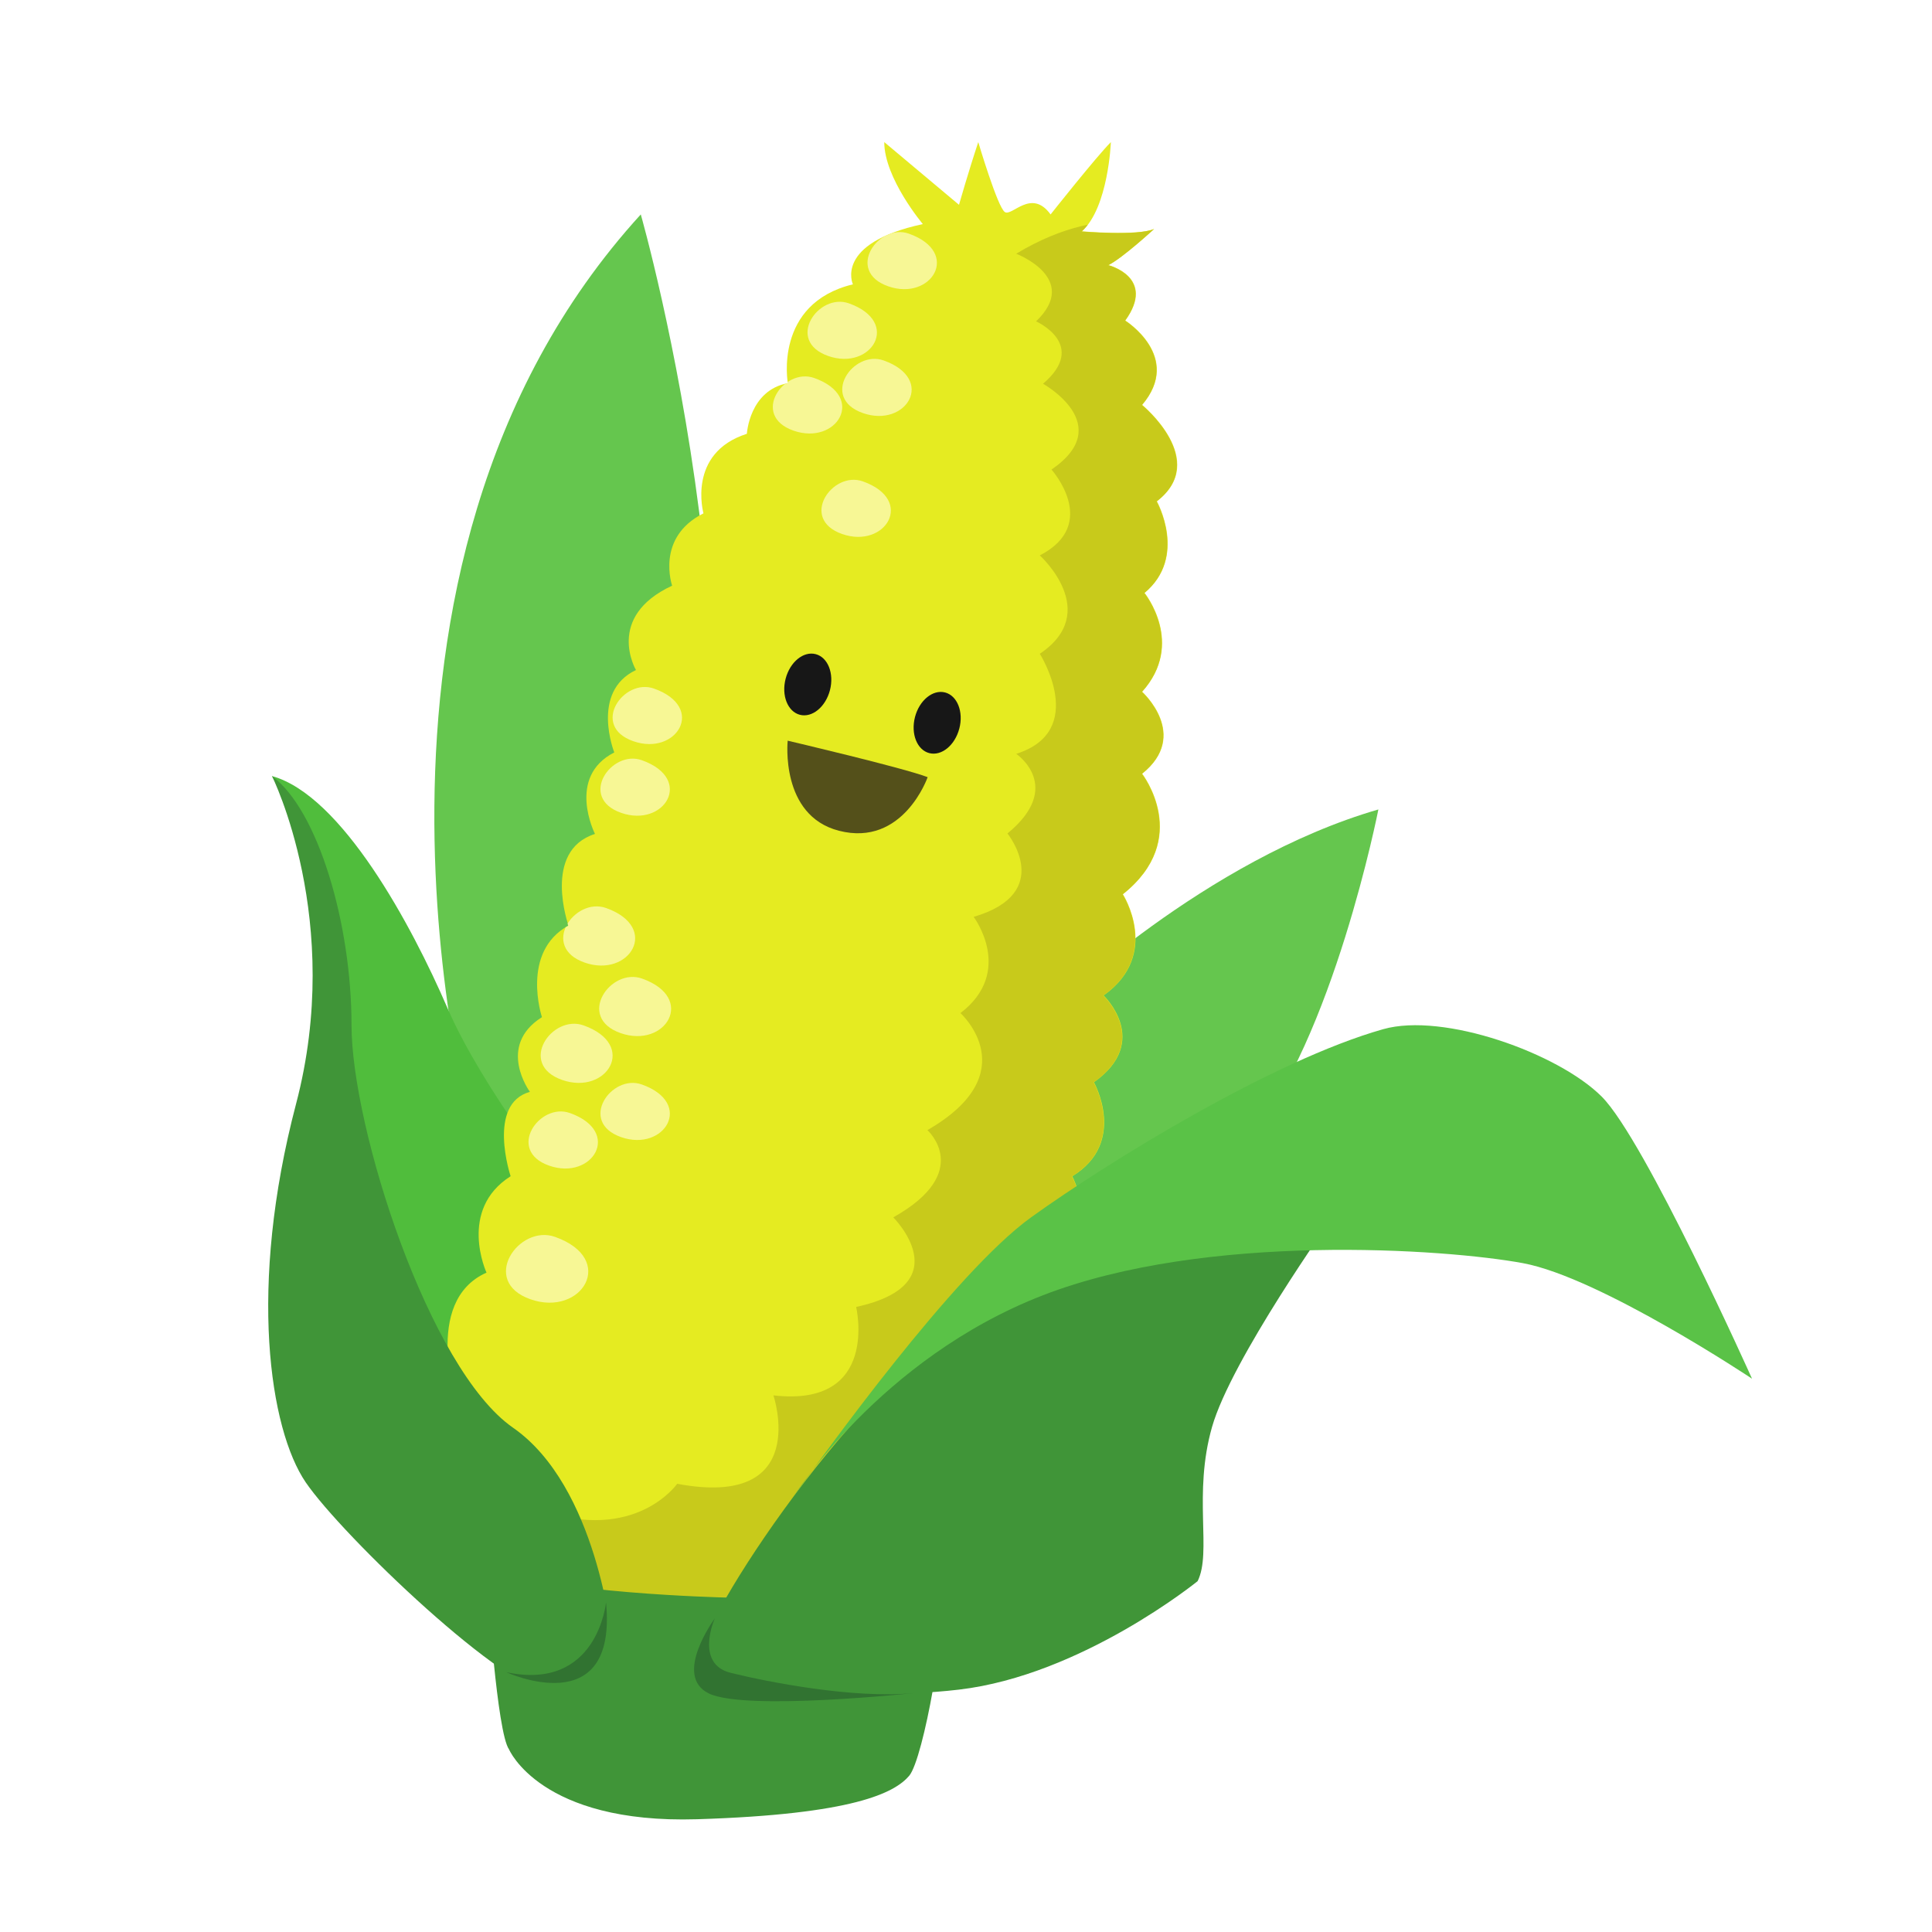
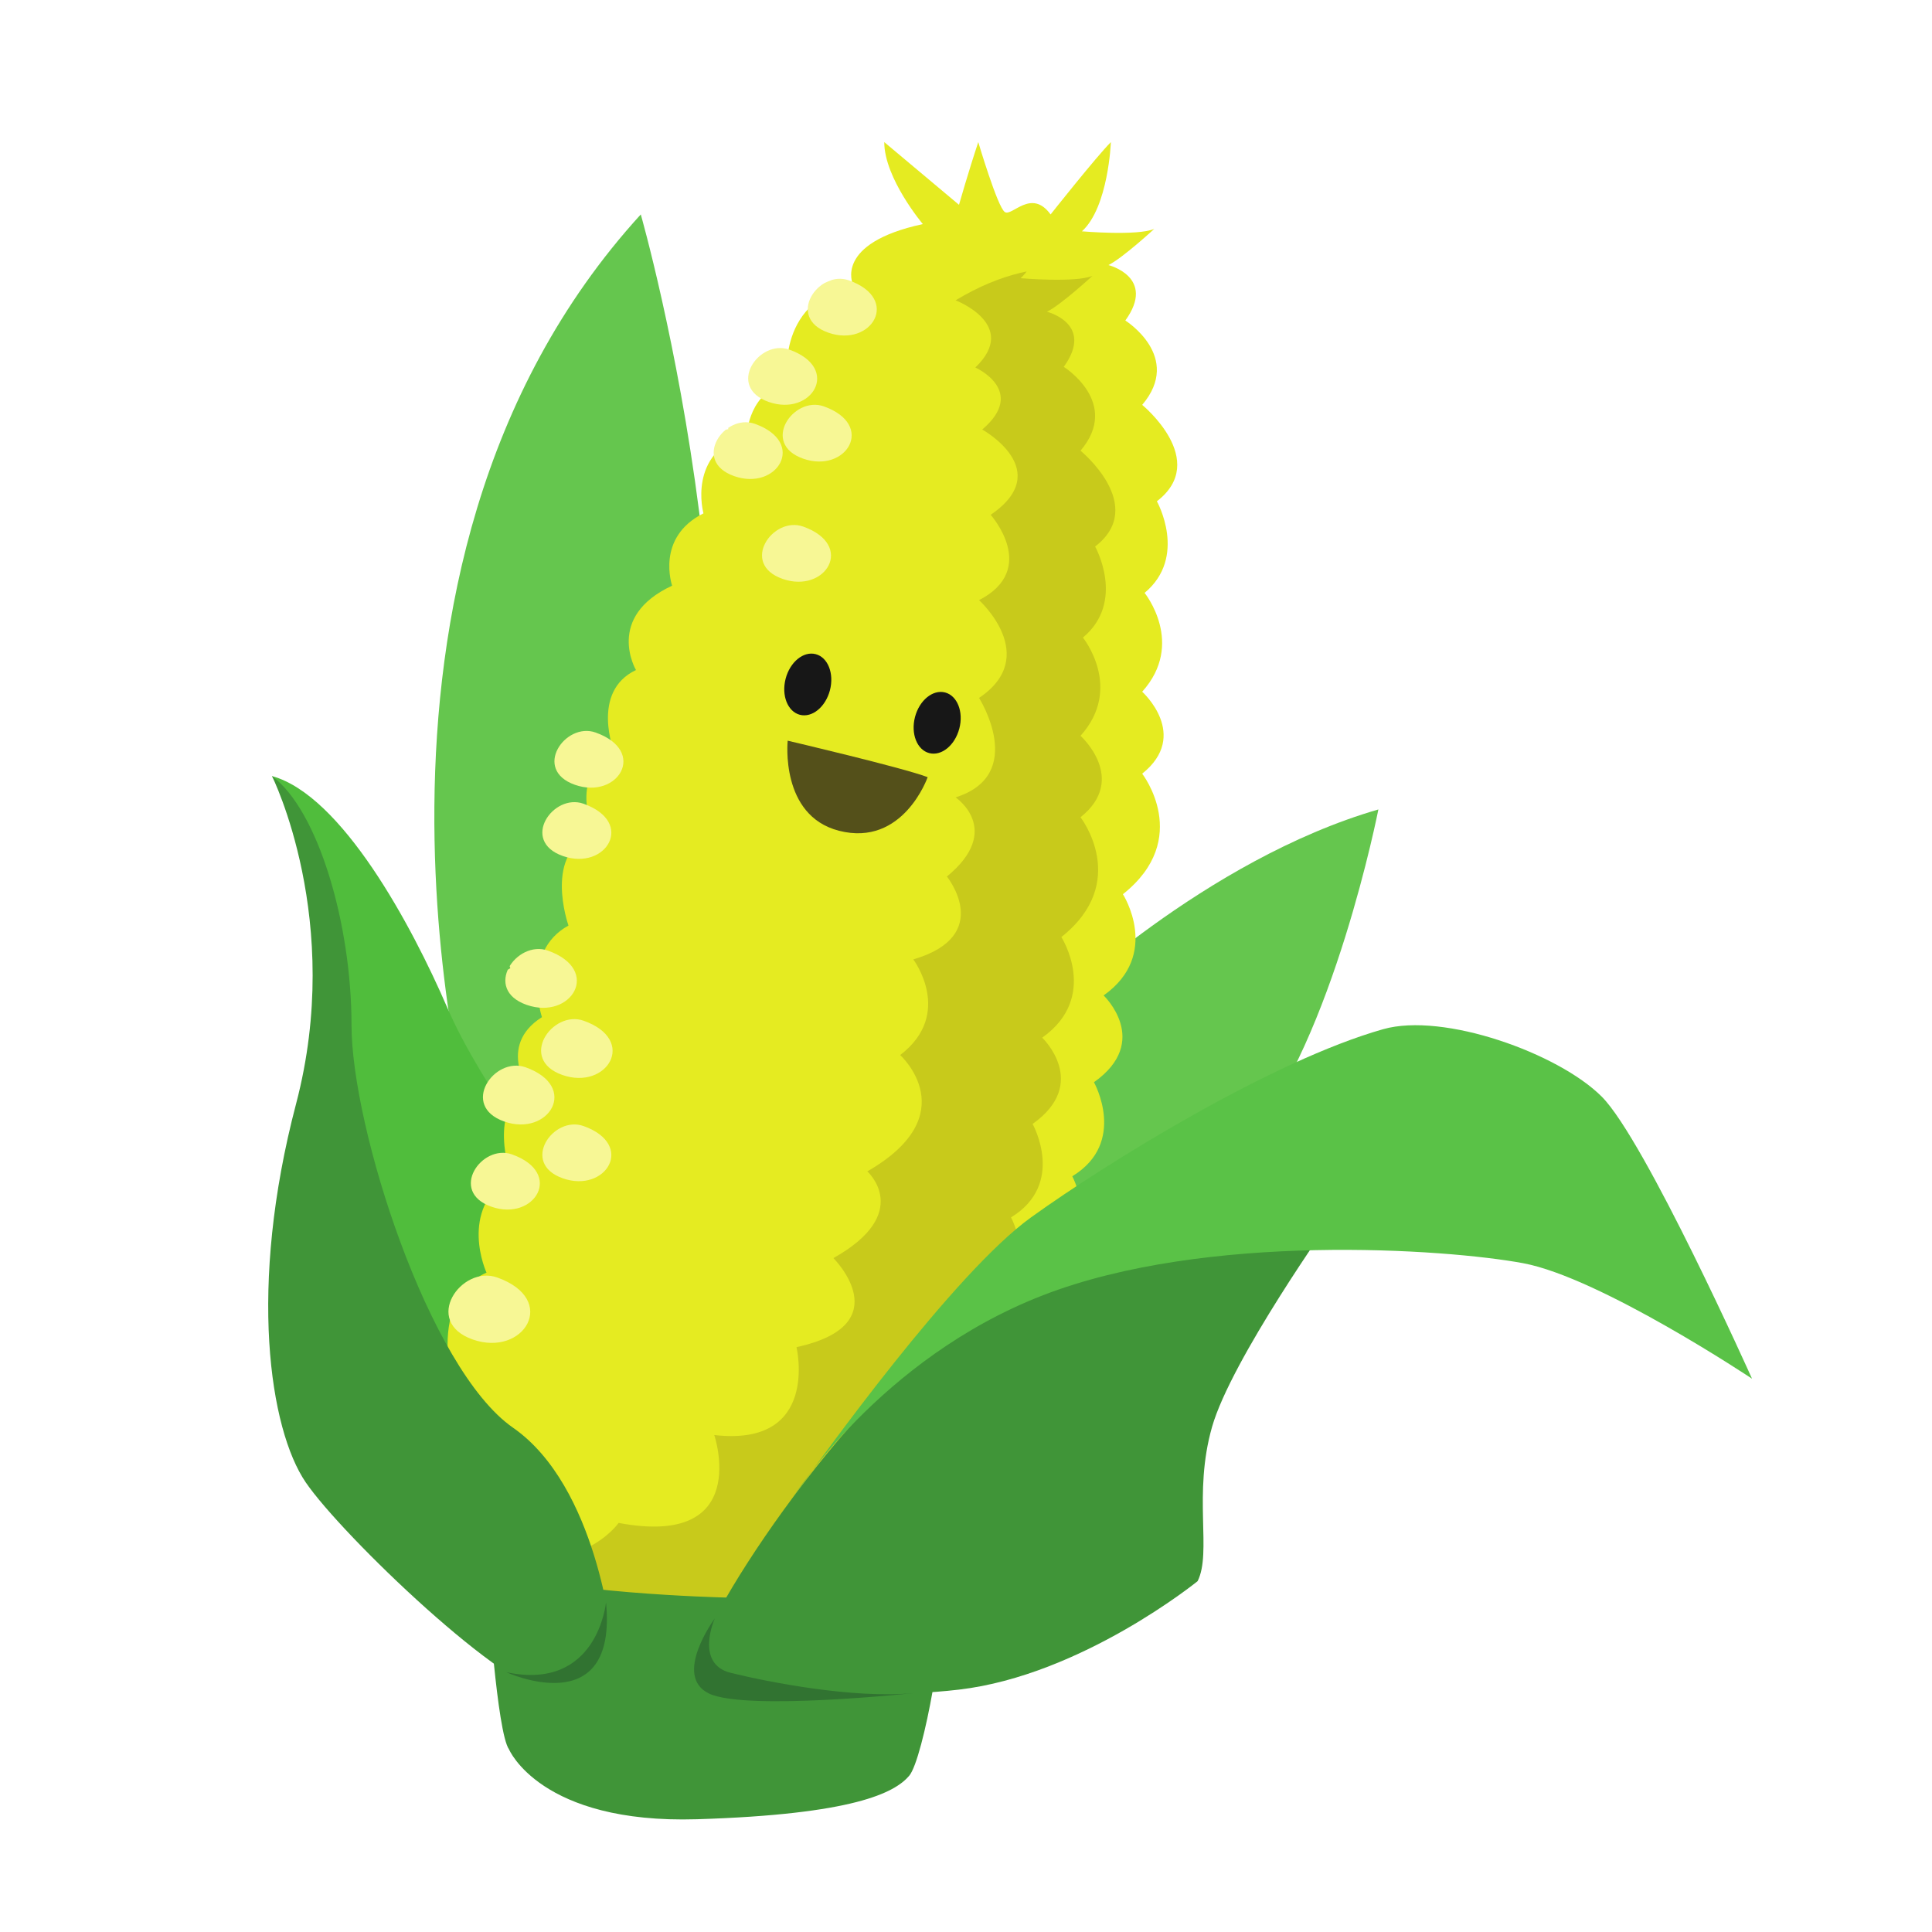
<svg xmlns="http://www.w3.org/2000/svg" width="150" height="150">
  <defs>
    <clipPath id="a">
      <path d="M6632.27 4588.65s-25.37 72.71 20.29 93c0 0-20.29 43.97 16.91 67.64 0 0-16.91 50.73 13.53 59.19 0 0-23.68 32.13 8.45 52.42 0 0-15.22 45.66 18.6 64.26 0 0-18.6 52.42 18.6 64.26 0 0-20.29 39.94 13.53 57.17 0 0-16.91 42.6 15.22 57.81 0 0-21.98 37.21 25.37 59.19 0 0-11.84 33.82 21.98 50.73 0 0-11.84 42.28 30.44 55.8 0 0 1.69 30.44 28.74 35.52 0 0-10.14 55.8 45.66 69.33 0 0-13.53 28.74 49.04 42.27 0 0-27.05 32.13-27.05 57.5l52.42-43.97s6.76 23.67 13.53 43.97c0 0 13.52-45.66 18.6-49.04 5.07-3.38 18.6 16.91 32.13-1.69 0 0 32.12 40.58 42.27 50.73 0 0-1.69-45.66-20.29-62.57 0 0 38.89-3.38 50.73 1.69 0 0-21.98-20.29-32.13-25.36 0 0 33.82-8.46 11.84-38.9 0 0 40.58-25.36 11.83-59.18 0 0 47.65-38.9 10.3-67.64 0 0 21.83-38.9-8.61-64.26 0 0 28.75-35.51-1.69-69.33 0 0 33.82-30.44 0-57.5 0 0 35.51-45.66-13.52-84.55 0 0 27.05-42.27-13.53-71.02 0 0 33.82-32.13-6.77-60.88 0 0 23.68-42.27-15.22-65.95 0 0 27.06-50.73-28.74-67.64 0 0 49.04-81.17-13.53-93 0 0-20.29-74.41-79.48-65.95 0 0-19.64-71.03-60.55-54.12 0 0-56.13-65.95-95.02-18.6 0 0-86.24-18.6-101.46 50.73 0 0-84.55 27.06-52.42 87.94z" />
    </clipPath>
  </defs>
  <path d="M36.65 87.765s-12.165-43.42 13.1-71.117c0 0 11.415 39.863 2.058 65.503-9.358 25.64-12.62 21.093-15.16 5.615" fill="#65c64e" />
  <path d="M43.76 92.443s-6.29-7.86-9.04-14.223c-2.75-6.363-8.177-16.47-13.604-17.966 0 0 4.304 5.988 4.304 14.037 0 8.048-.374 26.326 7.018 31.442 7.393 5.114 14.772-2.058 11.323-13.29" fill="#50bd3c" />
  <path d="M81.94 78.033s11.602-11.285 25.077-15.187c0 0-3.504 17.85-10.106 25.667-6.6 7.818-20.96 21.523-23.954 22.27-2.995.75-17.03-5.05 8.984-32.75" fill="#65c64e" />
  <path d="M35.527 109.1s-2.808-8.048 2.245-10.293c0 0-2.245-4.867 1.872-7.486 0 0-1.872-5.614 1.497-6.55 0 0-2.62-3.556.936-5.8 0 0-1.684-5.055 2.06-7.113 0 0-2.06-5.802 2.057-7.112 0 0-2.245-4.42 1.498-6.327 0 0-1.87-4.715 1.685-6.398 0 0-2.432-4.118 2.808-6.55 0 0-1.31-3.744 2.432-5.615 0 0-1.31-4.68 3.37-6.176 0 0 .186-3.37 3.18-3.932 0 0-1.122-6.176 5.053-7.673 0 0-1.497-3.18 5.428-4.678 0 0-2.994-3.556-2.994-6.364l5.802 4.867s.748-2.62 1.497-4.867c0 0 1.497 5.054 2.06 5.428.56.375 2.058-1.87 3.555.188 0 0 3.555-4.49 4.68-5.615 0 0-.188 5.054-2.247 6.925 0 0 4.304.374 5.614-.187 0 0-2.432 2.247-3.555 2.808 0 0 3.742.936 1.31 4.305 0 0 4.49 2.807 1.31 6.55 0 0 5.273 4.305 1.14 7.485 0 0 2.415 4.306-.954 7.112 0 0 3.182 3.93-.187 7.673 0 0 3.743 3.37 0 6.364 0 0 3.93 5.053-1.496 9.357 0 0 2.994 4.678-1.498 7.86 0 0 3.743 3.556-.75 6.738 0 0 2.622 4.678-1.683 7.3 0 0 2.994 5.613-3.182 7.485 0 0 5.427 8.983-1.497 10.292 0 0-2.245 8.234-8.796 7.298 0 0-2.173 7.86-6.7 5.99 0 0-6.213 7.3-10.517 2.058 0 0-9.544 2.06-11.23-5.614 0 0-9.356-2.995-5.8-9.733" fill="#e5eb21" />
-   <g clip-path="url(#a)" transform="matrix(.11067 0 0 -.11067 -698.485 616.938)">
+   <g clip-path="url(#a)" transform="matrix(.11 0 0 -.11 -698.485 616.938)">
    <path d="M7024.34 5396.57s45.4-17.33 13.92-47.43c0 0 36.95-16.42 4.88-43.79 0 0 52-28.73 5.95-60.2 0 0 34.33-38.31-8.2-60.21 0 0 43.9-39.57 0-69.02 0 0 34.32-54.12-16.55-70.2 0 0 33.99-22.9-6.14-55.86 0 0 33.75-41.63-23.72-58.51 0 0 28.91-38.31-9.26-67.5 0 0 46.55-41.96-23.18-82.1 0 0 32.8-29.37-23.94-61.21 0 0 47.12-46.87-26.05-62.85 0 0 16.75-70.69-58.05-62.03 0 0 27.04-79.81-67.5-62.03 0 0-29.19-41.96-96.7-18.24 0 0-31.01-49.26 34.67-72.98 65.68-23.71 75.97-82.09 156.57-18.24 80.6 63.85 243.62 184.26 256.06 328.39 12.45 144.13 21.57 363.36 21.57 363.36l16.42 266.06-37.99 30.06s-46.4 24.67-112.76-15.47" fill="#c8ca1b" />
    <path d="M6720.82 4855.22c-22.25 7.92-46.52-27.24-15.05-38.27 31.47-11.03 53.36 24.62 15.05 38.27M6761.87 4888.06c-22.25 7.92-46.52-27.24-15.05-38.27 31.47-11.03 53.36 24.62 15.05 38.27M6736.64 4937.55c-22.25 7.92-46.53-27.25-15.06-38.27 31.47-11.03 53.37 24.62 15.06 38.27M6906.97 5361.76c-21.46 7.65-44.89-26.29-14.52-36.93s51.49 23.76 14.52 36.93M6931.32 5321.71c-21.46 7.64-44.89-26.29-14.52-36.93s51.49 23.76 14.52 36.93" fill="#f7f795" />
    <path d="M6882.63 5309.39c-21.47 7.65-44.9-26.29-14.53-36.93 30.37-10.64 51.5 23.76 14.53 36.93M6916.74 5236.87c-21.47 7.65-44.89-26.29-14.52-36.93 30.36-10.64 51.49 23.77 14.52 36.93M6770.23 5091.51c-21.47 7.65-44.89-26.28-14.53-36.92 30.37-10.64 51.5 23.76 14.53 36.92M6761.7 5041.25c-21.47 7.65-44.9-26.28-14.53-36.92 30.37-10.64 51.5 23.76 14.53 36.92M6711.23 4793.74c-21.46 7.64-44.89-26.29-14.52-36.93s51.49 23.76 14.52 36.93M6761.7 4813.76c-21.47 7.65-44.9-26.29-14.53-36.93 30.37-10.64 51.5 23.76 14.53 36.93M6700.81 4706.85c-25.45 9.07-53.23-31.16-17.22-43.78 36-12.61 61.05 28.17 17.22 43.78M6949.05 5410.65c-21.47 7.64-44.89-26.29-14.52-36.93 30.36-10.64 51.49 23.76 14.52 36.93" fill="#f7f795" />
  </g>
  <path d="M74.48 56.565c-.337 1.3-1.382 2.154-2.333 1.906-.95-.247-1.445-1.502-1.107-2.802.34-1.3 1.385-2.153 2.336-1.906.95.248 1.445 1.503 1.105 2.803M64.436 53.59c-.34 1.3-1.384 2.154-2.335 1.906-.948-.248-1.444-1.502-1.105-2.802.34-1.3 1.384-2.154 2.334-1.906.95.248 1.444 1.503 1.106 2.802" fill="#171717" />
  <path d="M61.157 57.507s8.993 2.108 10.866 2.832c0 0-1.896 5.443-6.887 4.16-4.592-1.178-3.98-6.993-3.98-6.993" fill="#54501a" />
  <path d="M56.174 124.027s-13.475-.32-18.153-2.31l-.154 1.717s.716 11.074 1.652 12.384c0 0 2.433 5.8 14.597 5.427 12.165-.375 15.347-2.058 16.47-3.37 1.123-1.31 2.994-11.977 2.432-13.848-.56-1.872-11.992.23-16.843 0" fill="#409538" />
  <path d="M92.98 122.762s-8.982 7.3-18.526 8.42c-9.545 1.124-19.09-1.12-20.026-2.432-.936-1.31 10.855-20.446 21.71-27.067 10.854-6.62 27.323-7.18 27.323-7.18s-7.86 11.042-9.357 16.28c-1.497 5.24 0 9.733-1.122 11.98" fill="#409538" />
  <path d="M107.39 79.905c-8.588 2.43-21.333 10.292-27.322 14.598-5.99 4.304-16.204 18.537-18.49 21.737 0 0 6.705-10.752 19.38-15.67 12.674-4.916 31.3-3.606 37.288-2.498 5.99 1.11 17.78 8.97 17.78 8.97s-8.302-18.534-11.67-21.902c-3.37-3.37-12.28-6.562-16.965-5.235" fill="#5ac247" />
  <path d="M55.493 125.66s-1.575 3.52 1.234 4.217c2.81.698 9.517 2.024 14.207 1.576 0 0-13.02 1.393-15.88.035-2.862-1.36.44-5.83.44-5.83" fill="#317331" />
  <path d="M47.504 127.253S46.38 115.4 39.83 110.846c-6.55-4.553-12.538-23.32-12.538-31.25 0-7.926-2.62-16.722-6.176-19.342 0 0 5.614 11.23 1.87 25.452-3.742 14.224-2.057 25.265.75 29.383 2.807 4.116 15.72 16.516 19.277 16.398 3.556-.117 4.49-4.235 4.49-4.235" fill="#409538" />
  <path d="M39.302 129.827s8.665 3.99 7.75-5.425c0 0-.65 6.94-7.75 5.425" fill="#317331" />
</svg>
